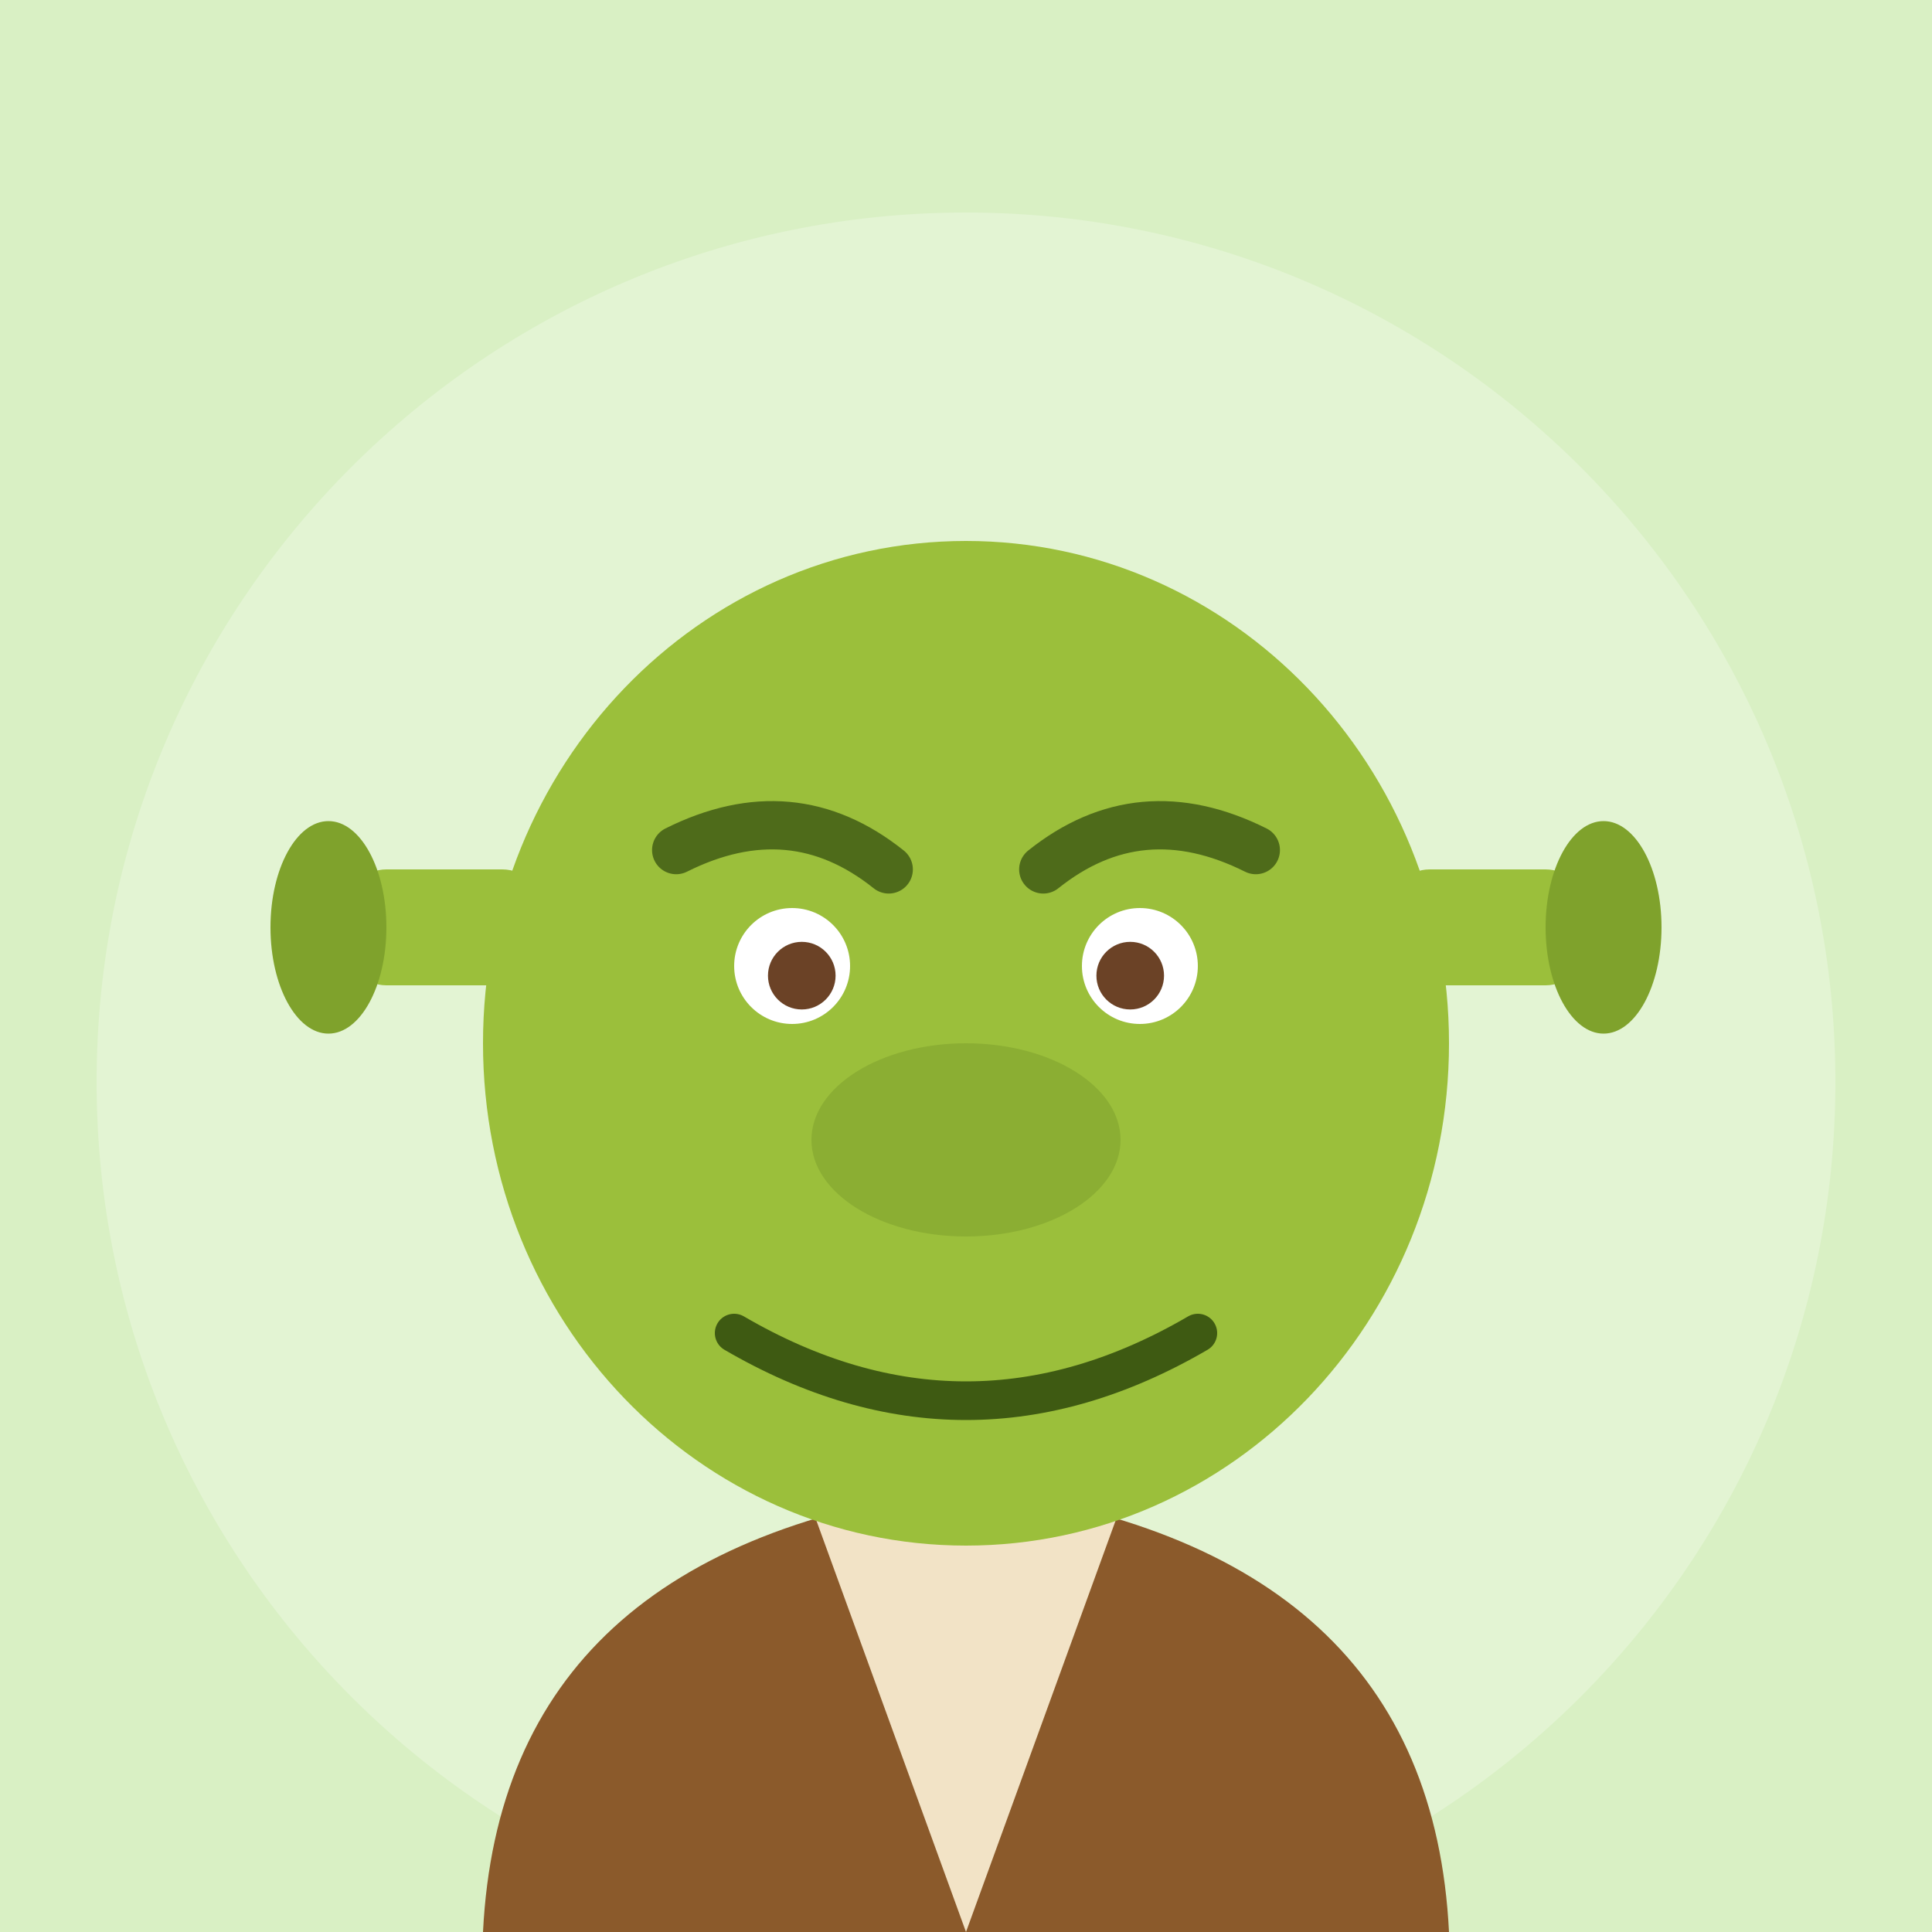
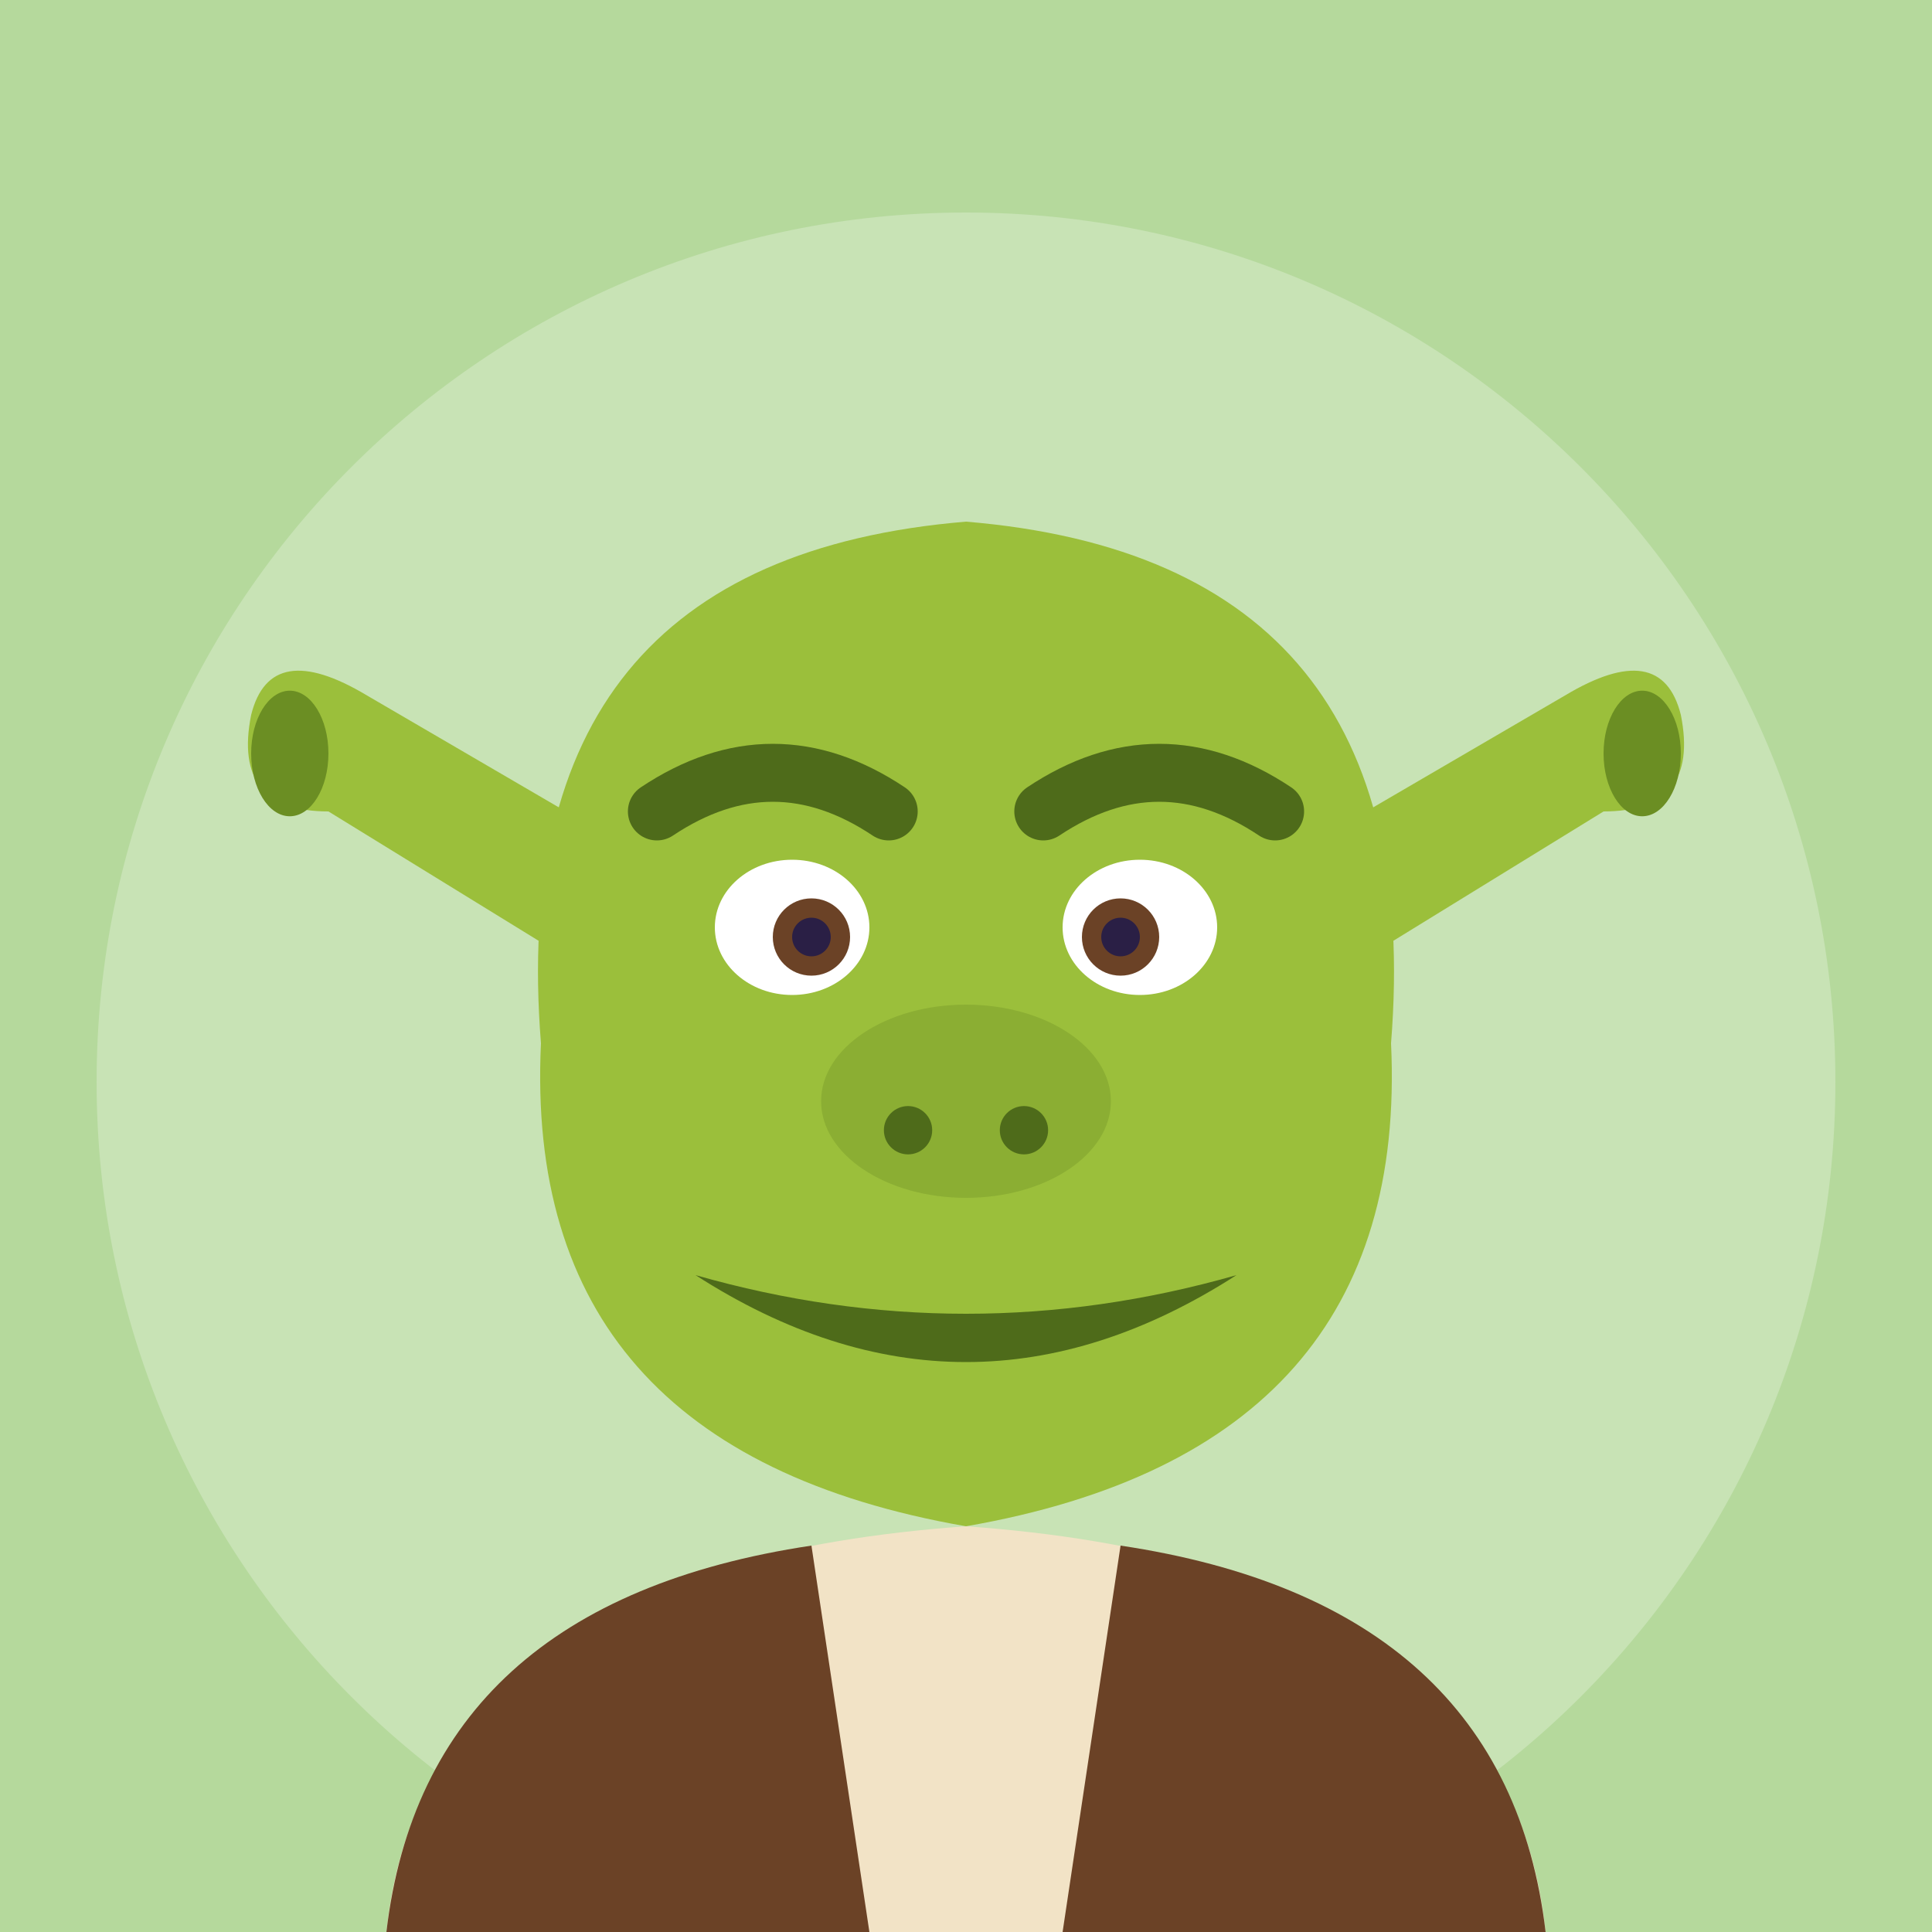
<svg xmlns="http://www.w3.org/2000/svg" viewBox="0 0 200 200">
-   <rect width="200" height="200" fill="#D9F0C4" />
+   <rect width="200" height="200" fill="#B5D99C" />
  <circle cx="100" cy="112" r="90" fill="#fff" opacity=".25" />
-   <path d="M50 200 Q52 160 100 154 Q148 160 150 200 Z" fill="#8B5A2B" />
-   <path d="M84 156 L100 200 L116 156 Z" fill="#F2E3C6" />
-   <rect x="36" y="90" width="20" height="12" rx="4" fill="#9BBF3B" />
-   <ellipse cx="34" cy="96" rx="6" ry="11" fill="#7FA22C" />
+   <path d="M40 200 Q44 162 100 158 Q156 162 160 200 Z" fill="#F2E3C6" />
+   <path d="M40 200 Q44 166 84 160 L90 200 Z" fill="#6B4226" />
  <g transform="translate(200 0) scale(-1 1)">
-     <rect x="36" y="90" width="20" height="12" rx="4" fill="#9BBF3B" />
-     <ellipse cx="34" cy="96" rx="6" ry="11" fill="#7FA22C" />
+     <path d="M40 200 Q44 166 84 160 L90 200 Z" fill="#6B4226" />
  </g>
-   <ellipse cx="100" cy="108" rx="50" ry="52" fill="#9BBF3B" />
-   <circle cx="82" cy="100" r="6" fill="#fff" />
-   <circle cx="83" cy="101" r="3.5" fill="#6B4226" />
-   <path d="M70 88 Q82 82 92 90" fill="none" stroke="#4E6B1A" stroke-width="5" stroke-linecap="round" stroke-linejoin="round" />
+   <path d="M62 86 L38 72 Q28 66 26 74 Q24 84 34 84 L60 100 Z" fill="#9BBF3B" />
+   <ellipse cx="30" cy="78" rx="4" ry="6.5" fill="#6B8E23" />
  <g transform="translate(200 0) scale(-1 1)">
-     <circle cx="82" cy="100" r="6" fill="#fff" />
-     <circle cx="83" cy="101" r="3.5" fill="#6B4226" />
-     <path d="M70 88 Q82 82 92 90" fill="none" stroke="#4E6B1A" stroke-width="5" stroke-linecap="round" stroke-linejoin="round" />
+     <path d="M62 86 L38 72 Q28 66 26 74 Q24 84 34 84 L60 100 Z" fill="#9BBF3B" />
+     <ellipse cx="30" cy="78" rx="4" ry="6.5" fill="#6B8E23" />
  </g>
-   <ellipse cx="100" cy="118" rx="16" ry="10" fill="#8BAE33" />
-   <path d="M76 138 Q100 152 124 138" fill="none" stroke="#3E5A12" stroke-width="4" stroke-linecap="round" stroke-linejoin="round" />
+   <path d="M56 108 Q52 58 100 54 Q148 58 144 108 Q146 150 100 158 Q54 150 56 108 Z" fill="#9BBF3B" />
+   <path d="M68 84 Q80 76 92 84" fill="none" stroke="#4E6B1A" stroke-width="6" stroke-linecap="round" stroke-linejoin="round" />
+   <g transform="translate(200 0) scale(-1 1)">
+     <path d="M68 84 Q80 76 92 84" fill="none" stroke="#4E6B1A" stroke-width="6" stroke-linecap="round" stroke-linejoin="round" />
+   </g>
+   <ellipse cx="82" cy="96" rx="8" ry="7" fill="#fff" />
+   <circle cx="84" cy="97" r="4" fill="#6B4226" />
+   <circle cx="84" cy="97" r="2" fill="#2A1F45" />
+   <g transform="translate(200 0) scale(-1 1)">
+     <ellipse cx="82" cy="96" rx="8" ry="7" fill="#fff" />
+     <circle cx="84" cy="97" r="4" fill="#6B4226" />
+     <circle cx="84" cy="97" r="2" fill="#2A1F45" />
+   </g>
+   <ellipse cx="100" cy="114" rx="15" ry="10" fill="#8BAE33" />
+   <circle cx="94" cy="117" r="2.5" fill="#4E6B1A" />
+   <g transform="translate(200 0) scale(-1 1)">
+     <circle cx="94" cy="117" r="2.5" fill="#4E6B1A" />
+   </g>
+   <path d="M72 132 Q100 150 128 132 Q100 140 72 132 Z" fill="#4E6B1A" />
</svg>
